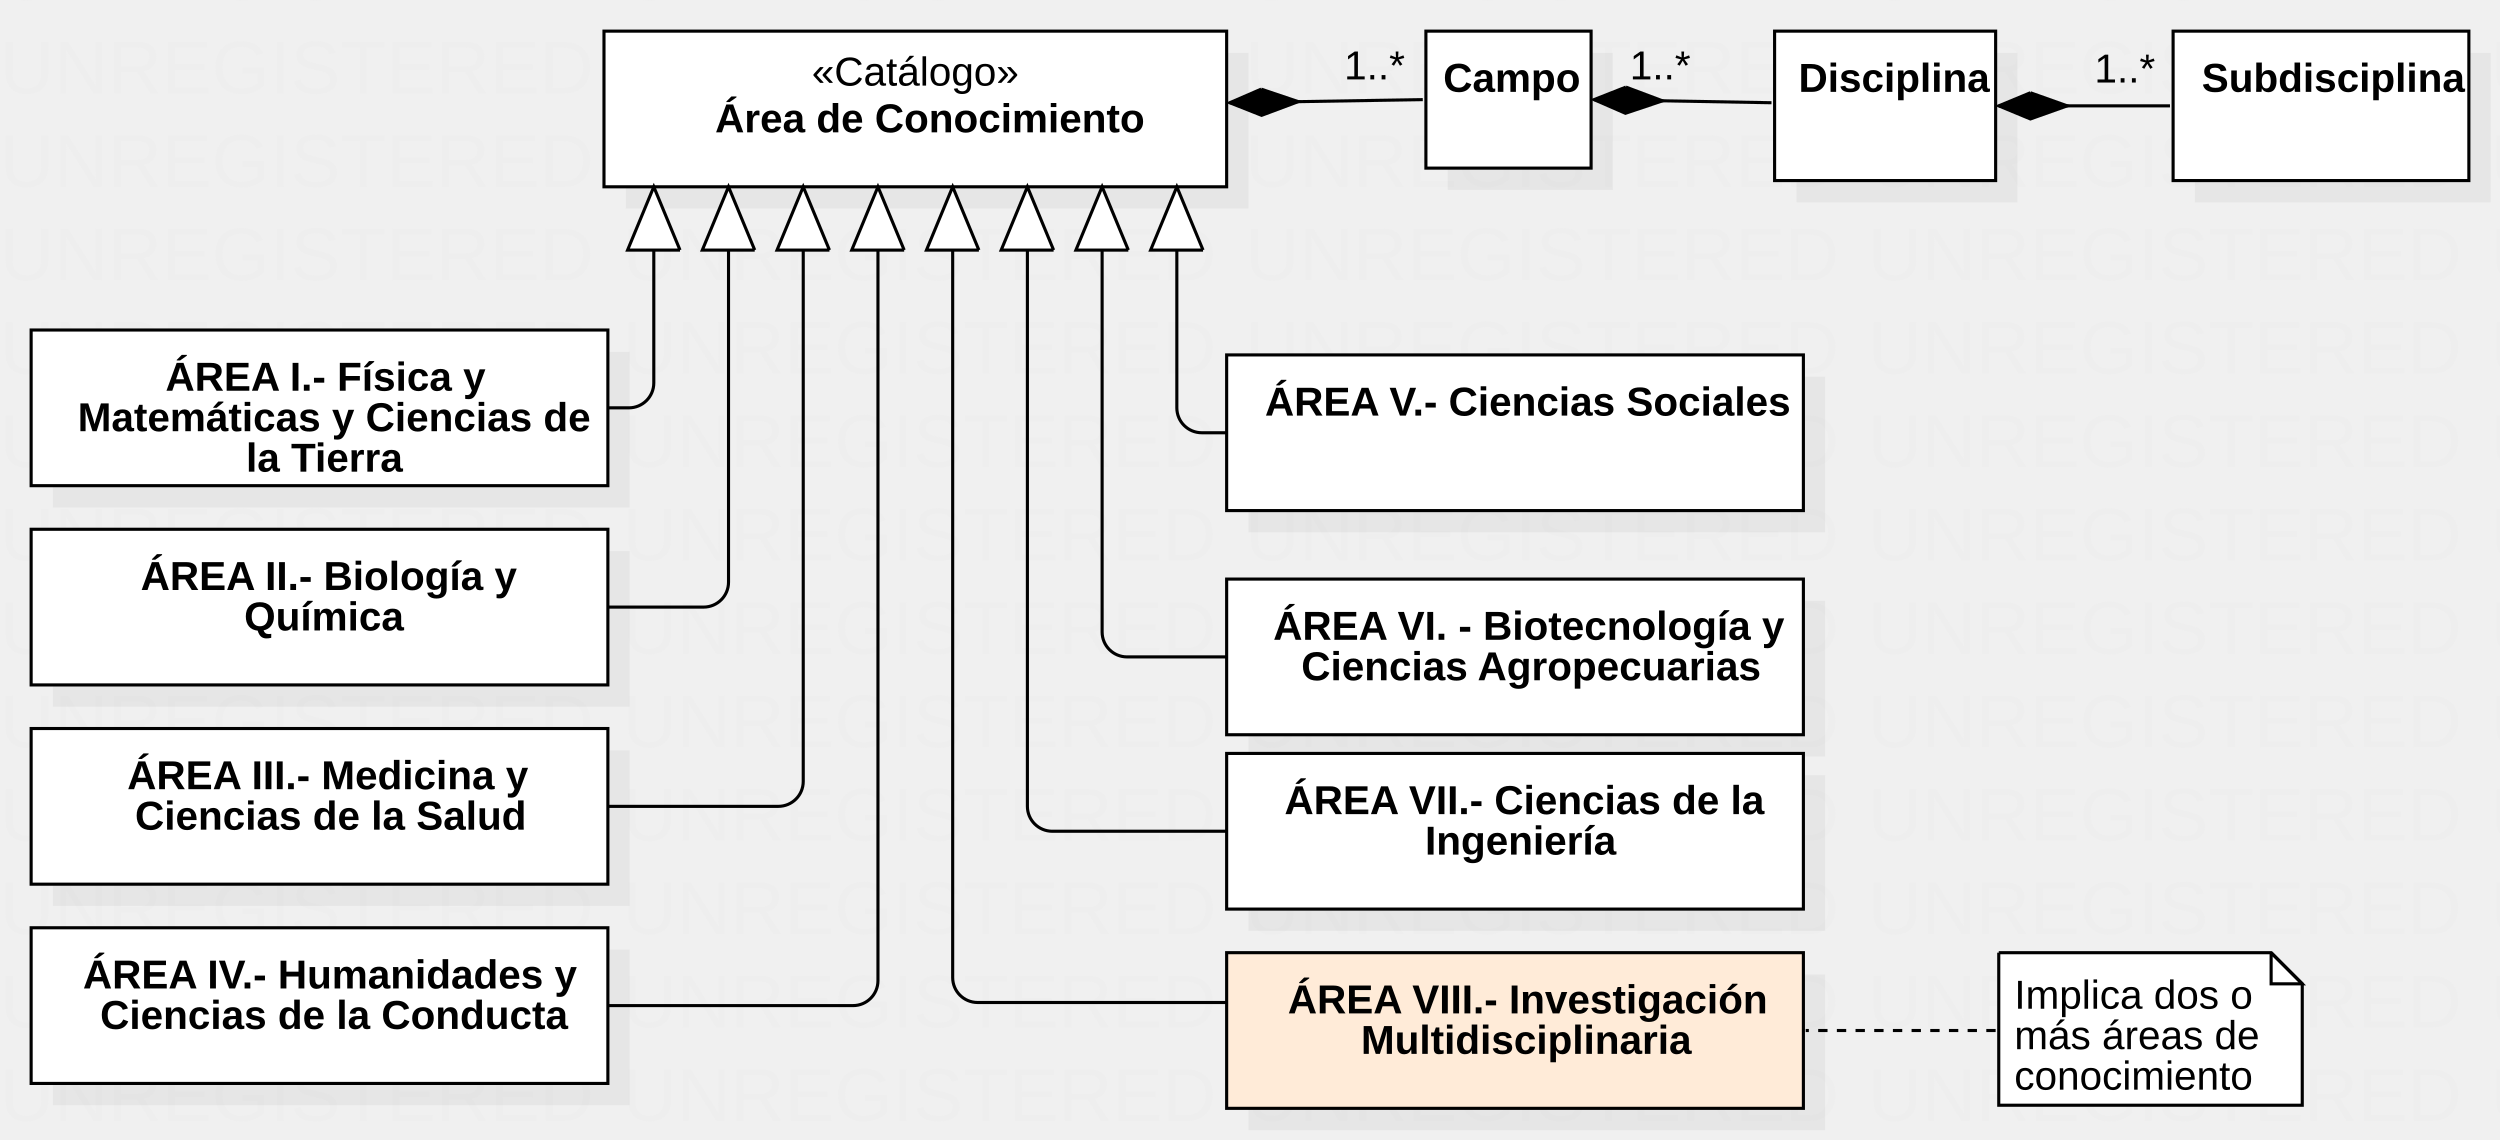
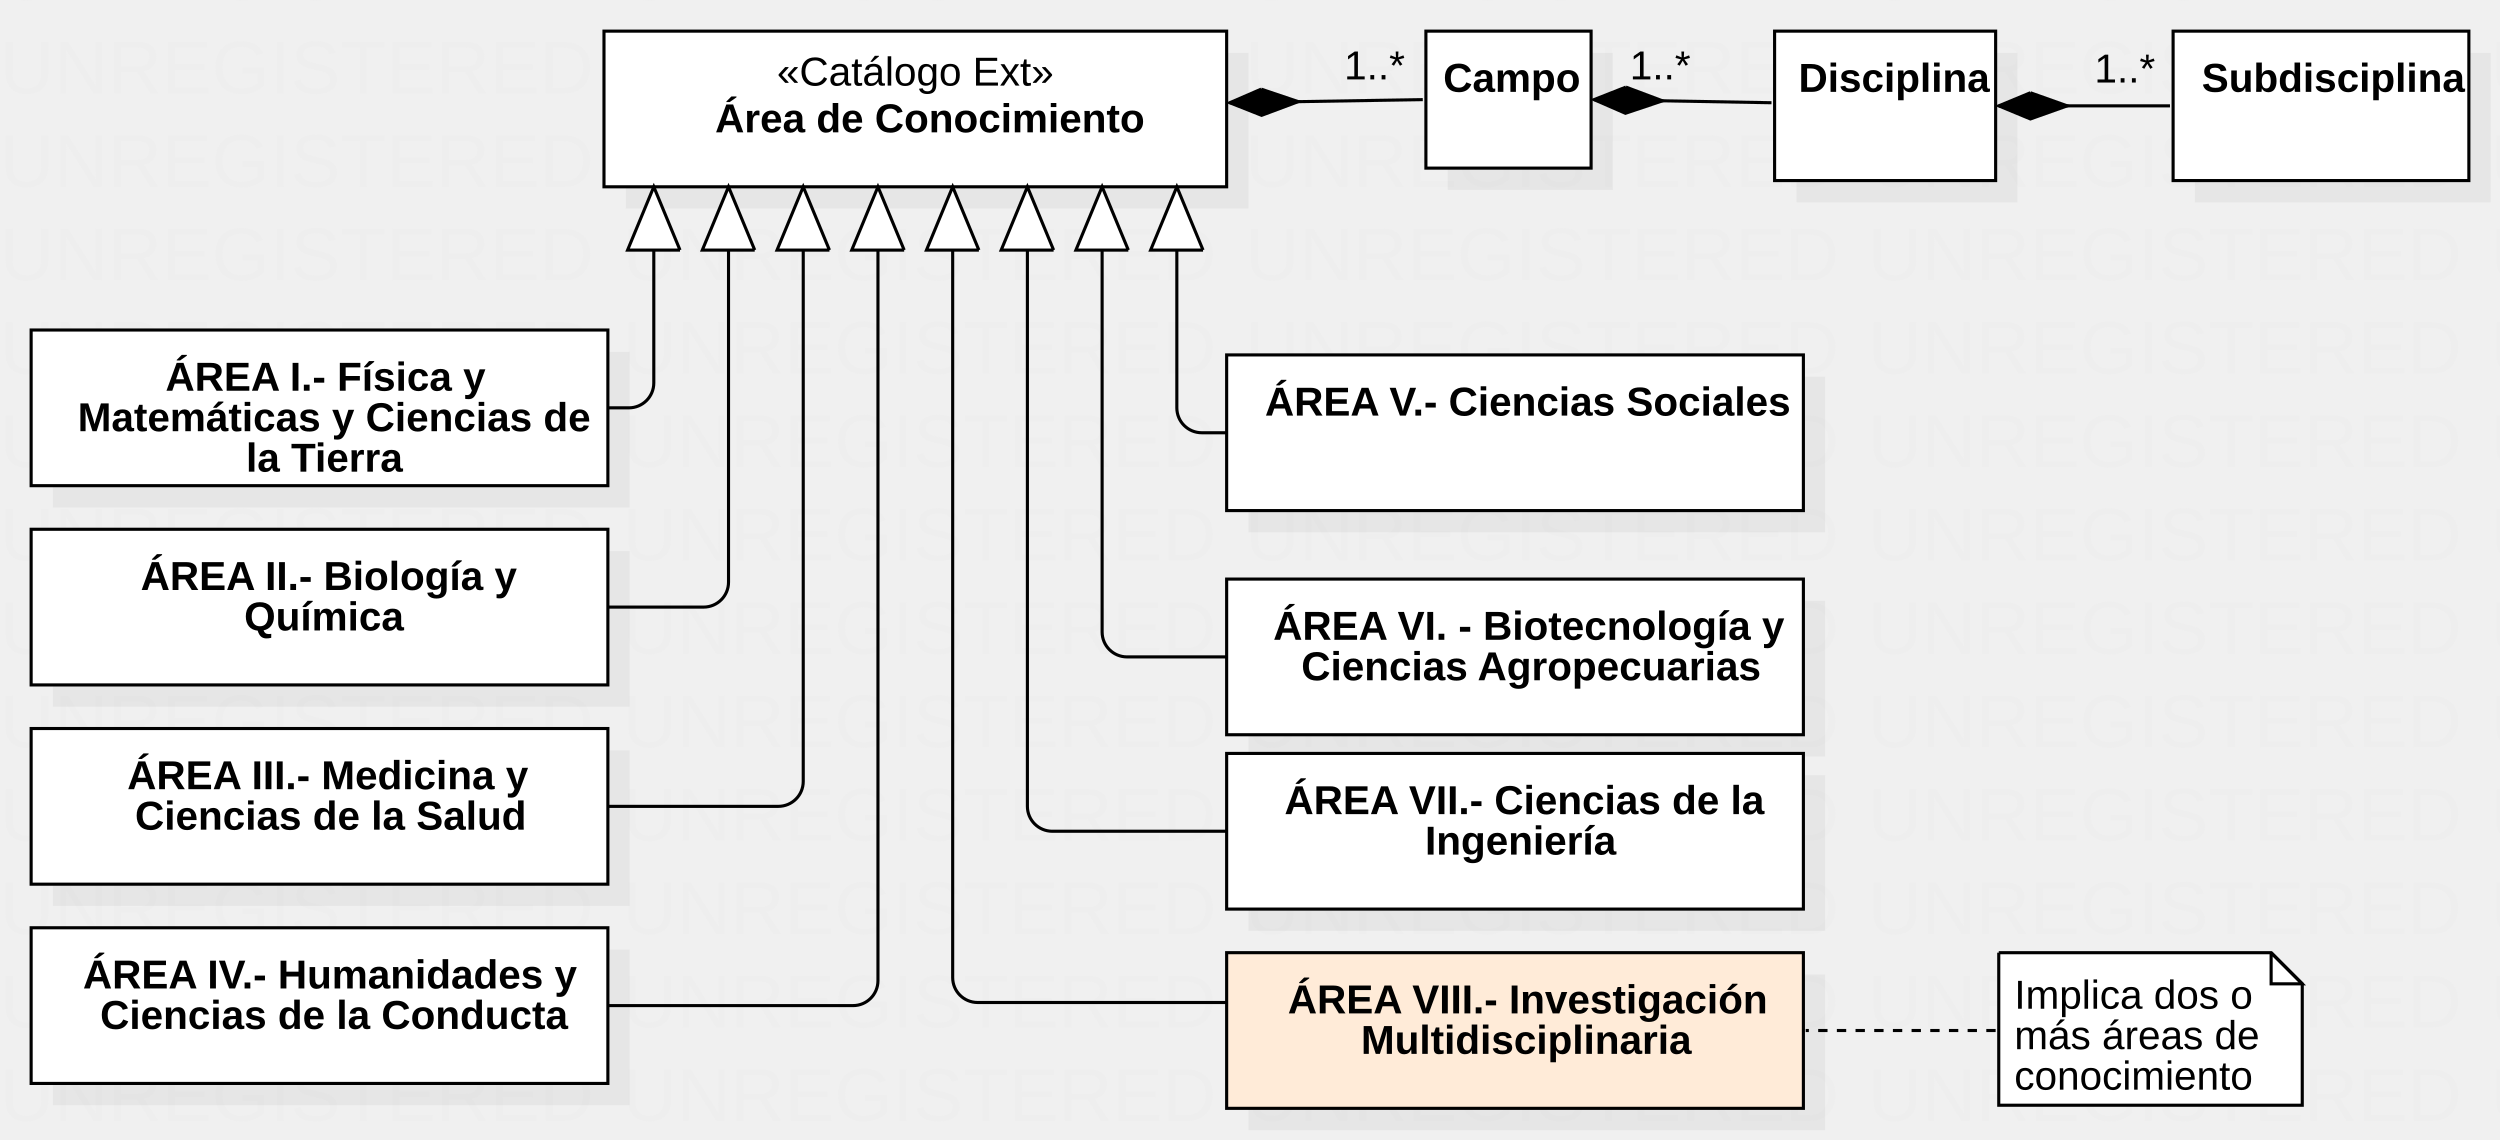
<svg xmlns="http://www.w3.org/2000/svg" version="1.1" width="803" height="366">
  <defs />
  <g>
    <text fill="#eeeeee" stroke="none" font-family="Arial" font-size="24px" font-style="normal" font-weight="normal" text-decoration="none" x="0" y="0">UNREGISTERED</text>
    <text fill="#eeeeee" stroke="none" font-family="Arial" font-size="24px" font-style="normal" font-weight="normal" text-decoration="none" x="0" y="30">UNREGISTERED</text>
    <text fill="#eeeeee" stroke="none" font-family="Arial" font-size="24px" font-style="normal" font-weight="normal" text-decoration="none" x="0" y="60">UNREGISTERED</text>
    <text fill="#eeeeee" stroke="none" font-family="Arial" font-size="24px" font-style="normal" font-weight="normal" text-decoration="none" x="0" y="90">UNREGISTERED</text>
    <text fill="#eeeeee" stroke="none" font-family="Arial" font-size="24px" font-style="normal" font-weight="normal" text-decoration="none" x="0" y="120">UNREGISTERED</text>
    <text fill="#eeeeee" stroke="none" font-family="Arial" font-size="24px" font-style="normal" font-weight="normal" text-decoration="none" x="0" y="150">UNREGISTERED</text>
    <text fill="#eeeeee" stroke="none" font-family="Arial" font-size="24px" font-style="normal" font-weight="normal" text-decoration="none" x="0" y="180">UNREGISTERED</text>
    <text fill="#eeeeee" stroke="none" font-family="Arial" font-size="24px" font-style="normal" font-weight="normal" text-decoration="none" x="0" y="210">UNREGISTERED</text>
    <text fill="#eeeeee" stroke="none" font-family="Arial" font-size="24px" font-style="normal" font-weight="normal" text-decoration="none" x="0" y="240">UNREGISTERED</text>
    <text fill="#eeeeee" stroke="none" font-family="Arial" font-size="24px" font-style="normal" font-weight="normal" text-decoration="none" x="0" y="270">UNREGISTERED</text>
    <text fill="#eeeeee" stroke="none" font-family="Arial" font-size="24px" font-style="normal" font-weight="normal" text-decoration="none" x="0" y="300">UNREGISTERED</text>
    <text fill="#eeeeee" stroke="none" font-family="Arial" font-size="24px" font-style="normal" font-weight="normal" text-decoration="none" x="0" y="330">UNREGISTERED</text>
    <text fill="#eeeeee" stroke="none" font-family="Arial" font-size="24px" font-style="normal" font-weight="normal" text-decoration="none" x="0" y="360">UNREGISTERED</text>
    <text fill="#eeeeee" stroke="none" font-family="Arial" font-size="24px" font-style="normal" font-weight="normal" text-decoration="none" x="200" y="0">UNREGISTERED</text>
    <text fill="#eeeeee" stroke="none" font-family="Arial" font-size="24px" font-style="normal" font-weight="normal" text-decoration="none" x="200" y="30">UNREGISTERED</text>
    <text fill="#eeeeee" stroke="none" font-family="Arial" font-size="24px" font-style="normal" font-weight="normal" text-decoration="none" x="200" y="60">UNREGISTERED</text>
    <text fill="#eeeeee" stroke="none" font-family="Arial" font-size="24px" font-style="normal" font-weight="normal" text-decoration="none" x="200" y="90">UNREGISTERED</text>
    <text fill="#eeeeee" stroke="none" font-family="Arial" font-size="24px" font-style="normal" font-weight="normal" text-decoration="none" x="200" y="120">UNREGISTERED</text>
    <text fill="#eeeeee" stroke="none" font-family="Arial" font-size="24px" font-style="normal" font-weight="normal" text-decoration="none" x="200" y="150">UNREGISTERED</text>
    <text fill="#eeeeee" stroke="none" font-family="Arial" font-size="24px" font-style="normal" font-weight="normal" text-decoration="none" x="200" y="180">UNREGISTERED</text>
    <text fill="#eeeeee" stroke="none" font-family="Arial" font-size="24px" font-style="normal" font-weight="normal" text-decoration="none" x="200" y="210">UNREGISTERED</text>
    <text fill="#eeeeee" stroke="none" font-family="Arial" font-size="24px" font-style="normal" font-weight="normal" text-decoration="none" x="200" y="240">UNREGISTERED</text>
    <text fill="#eeeeee" stroke="none" font-family="Arial" font-size="24px" font-style="normal" font-weight="normal" text-decoration="none" x="200" y="270">UNREGISTERED</text>
    <text fill="#eeeeee" stroke="none" font-family="Arial" font-size="24px" font-style="normal" font-weight="normal" text-decoration="none" x="200" y="300">UNREGISTERED</text>
    <text fill="#eeeeee" stroke="none" font-family="Arial" font-size="24px" font-style="normal" font-weight="normal" text-decoration="none" x="200" y="330">UNREGISTERED</text>
    <text fill="#eeeeee" stroke="none" font-family="Arial" font-size="24px" font-style="normal" font-weight="normal" text-decoration="none" x="200" y="360">UNREGISTERED</text>
    <text fill="#eeeeee" stroke="none" font-family="Arial" font-size="24px" font-style="normal" font-weight="normal" text-decoration="none" x="400" y="0">UNREGISTERED</text>
    <text fill="#eeeeee" stroke="none" font-family="Arial" font-size="24px" font-style="normal" font-weight="normal" text-decoration="none" x="400" y="30">UNREGISTERED</text>
    <text fill="#eeeeee" stroke="none" font-family="Arial" font-size="24px" font-style="normal" font-weight="normal" text-decoration="none" x="400" y="60">UNREGISTERED</text>
    <text fill="#eeeeee" stroke="none" font-family="Arial" font-size="24px" font-style="normal" font-weight="normal" text-decoration="none" x="400" y="90">UNREGISTERED</text>
    <text fill="#eeeeee" stroke="none" font-family="Arial" font-size="24px" font-style="normal" font-weight="normal" text-decoration="none" x="400" y="120">UNREGISTERED</text>
    <text fill="#eeeeee" stroke="none" font-family="Arial" font-size="24px" font-style="normal" font-weight="normal" text-decoration="none" x="400" y="150">UNREGISTERED</text>
    <text fill="#eeeeee" stroke="none" font-family="Arial" font-size="24px" font-style="normal" font-weight="normal" text-decoration="none" x="400" y="180">UNREGISTERED</text>
    <text fill="#eeeeee" stroke="none" font-family="Arial" font-size="24px" font-style="normal" font-weight="normal" text-decoration="none" x="400" y="210">UNREGISTERED</text>
    <text fill="#eeeeee" stroke="none" font-family="Arial" font-size="24px" font-style="normal" font-weight="normal" text-decoration="none" x="400" y="240">UNREGISTERED</text>
    <text fill="#eeeeee" stroke="none" font-family="Arial" font-size="24px" font-style="normal" font-weight="normal" text-decoration="none" x="400" y="270">UNREGISTERED</text>
    <text fill="#eeeeee" stroke="none" font-family="Arial" font-size="24px" font-style="normal" font-weight="normal" text-decoration="none" x="400" y="300">UNREGISTERED</text>
    <text fill="#eeeeee" stroke="none" font-family="Arial" font-size="24px" font-style="normal" font-weight="normal" text-decoration="none" x="400" y="330">UNREGISTERED</text>
    <text fill="#eeeeee" stroke="none" font-family="Arial" font-size="24px" font-style="normal" font-weight="normal" text-decoration="none" x="400" y="360">UNREGISTERED</text>
    <text fill="#eeeeee" stroke="none" font-family="Arial" font-size="24px" font-style="normal" font-weight="normal" text-decoration="none" x="600" y="0">UNREGISTERED</text>
    <text fill="#eeeeee" stroke="none" font-family="Arial" font-size="24px" font-style="normal" font-weight="normal" text-decoration="none" x="600" y="30">UNREGISTERED</text>
    <text fill="#eeeeee" stroke="none" font-family="Arial" font-size="24px" font-style="normal" font-weight="normal" text-decoration="none" x="600" y="60">UNREGISTERED</text>
    <text fill="#eeeeee" stroke="none" font-family="Arial" font-size="24px" font-style="normal" font-weight="normal" text-decoration="none" x="600" y="90">UNREGISTERED</text>
    <text fill="#eeeeee" stroke="none" font-family="Arial" font-size="24px" font-style="normal" font-weight="normal" text-decoration="none" x="600" y="120">UNREGISTERED</text>
    <text fill="#eeeeee" stroke="none" font-family="Arial" font-size="24px" font-style="normal" font-weight="normal" text-decoration="none" x="600" y="150">UNREGISTERED</text>
    <text fill="#eeeeee" stroke="none" font-family="Arial" font-size="24px" font-style="normal" font-weight="normal" text-decoration="none" x="600" y="180">UNREGISTERED</text>
    <text fill="#eeeeee" stroke="none" font-family="Arial" font-size="24px" font-style="normal" font-weight="normal" text-decoration="none" x="600" y="210">UNREGISTERED</text>
    <text fill="#eeeeee" stroke="none" font-family="Arial" font-size="24px" font-style="normal" font-weight="normal" text-decoration="none" x="600" y="240">UNREGISTERED</text>
    <text fill="#eeeeee" stroke="none" font-family="Arial" font-size="24px" font-style="normal" font-weight="normal" text-decoration="none" x="600" y="270">UNREGISTERED</text>
    <text fill="#eeeeee" stroke="none" font-family="Arial" font-size="24px" font-style="normal" font-weight="normal" text-decoration="none" x="600" y="300">UNREGISTERED</text>
    <text fill="#eeeeee" stroke="none" font-family="Arial" font-size="24px" font-style="normal" font-weight="normal" text-decoration="none" x="600" y="330">UNREGISTERED</text>
    <text fill="#eeeeee" stroke="none" font-family="Arial" font-size="24px" font-style="normal" font-weight="normal" text-decoration="none" x="600" y="360">UNREGISTERED</text>
    <text fill="#eeeeee" stroke="none" font-family="Arial" font-size="24px" font-style="normal" font-weight="normal" text-decoration="none" x="800" y="0">UNREGISTERED</text>
    <text fill="#eeeeee" stroke="none" font-family="Arial" font-size="24px" font-style="normal" font-weight="normal" text-decoration="none" x="800" y="30">UNREGISTERED</text>
    <text fill="#eeeeee" stroke="none" font-family="Arial" font-size="24px" font-style="normal" font-weight="normal" text-decoration="none" x="800" y="60">UNREGISTERED</text>
    <text fill="#eeeeee" stroke="none" font-family="Arial" font-size="24px" font-style="normal" font-weight="normal" text-decoration="none" x="800" y="90">UNREGISTERED</text>
    <text fill="#eeeeee" stroke="none" font-family="Arial" font-size="24px" font-style="normal" font-weight="normal" text-decoration="none" x="800" y="120">UNREGISTERED</text>
    <text fill="#eeeeee" stroke="none" font-family="Arial" font-size="24px" font-style="normal" font-weight="normal" text-decoration="none" x="800" y="150">UNREGISTERED</text>
    <text fill="#eeeeee" stroke="none" font-family="Arial" font-size="24px" font-style="normal" font-weight="normal" text-decoration="none" x="800" y="180">UNREGISTERED</text>
    <text fill="#eeeeee" stroke="none" font-family="Arial" font-size="24px" font-style="normal" font-weight="normal" text-decoration="none" x="800" y="210">UNREGISTERED</text>
    <text fill="#eeeeee" stroke="none" font-family="Arial" font-size="24px" font-style="normal" font-weight="normal" text-decoration="none" x="800" y="240">UNREGISTERED</text>
    <text fill="#eeeeee" stroke="none" font-family="Arial" font-size="24px" font-style="normal" font-weight="normal" text-decoration="none" x="800" y="270">UNREGISTERED</text>
    <text fill="#eeeeee" stroke="none" font-family="Arial" font-size="24px" font-style="normal" font-weight="normal" text-decoration="none" x="800" y="300">UNREGISTERED</text>
    <text fill="#eeeeee" stroke="none" font-family="Arial" font-size="24px" font-style="normal" font-weight="normal" text-decoration="none" x="800" y="330">UNREGISTERED</text>
    <text fill="#eeeeee" stroke="none" font-family="Arial" font-size="24px" font-style="normal" font-weight="normal" text-decoration="none" x="800" y="360">UNREGISTERED</text>
    <g transform="translate(-22,-38) scale(1,1)">
      <rect fill="#C0C0C0" stroke="none" x="223" y="55" width="200" height="50" opacity="0.2" />
    </g>
    <g transform="translate(-22,-38) scale(1,1)">
      <rect fill="#ffffff" stroke="none" x="216" y="48" width="200" height="50" />
    </g>
    <g transform="translate(-22,-38) scale(1,1)">
      <path fill="none" stroke="#000000" d="M 216 48 L 416 48 L 416 98 L 216 98 L 216 48 Z Z" stroke-miterlimit="10" />
    </g>
    <g transform="translate(-22,-38) scale(1,1)">
      <g>
        <path fill="none" stroke="none" />
-         <text fill="#000000" stroke="none" font-family="Arial" font-size="13px" font-style="normal" font-weight="normal" text-decoration="none" x="282.751" y="65.5">«Catálogo»</text>
+         <text fill="#000000" stroke="none" font-family="Arial" font-size="13px" font-style="normal" font-weight="normal" text-decoration="none" x="271.554" y="65.5">«Catálogo Ext»</text>
      </g>
    </g>
    <g transform="translate(-22,-38) scale(1,1)">
      <g>
        <path fill="none" stroke="none" />
        <text fill="#000000" stroke="none" font-family="Arial" font-size="13px" font-style="normal" font-weight="bold" text-decoration="none" x="251.686" y="80.5">Área de Conocimiento</text>
      </g>
    </g>
    <g transform="translate(-22,-38) scale(1,1)">
      <rect fill="#C0C0C0" stroke="none" x="39" y="151" width="185.249" height="50" opacity="0.2" />
    </g>
    <g transform="translate(-22,-38) scale(1,1)">
      <rect fill="#ffffff" stroke="none" x="32" y="144" width="185.249" height="50" />
    </g>
    <g transform="translate(-22,-38) scale(1,1)">
      <path fill="none" stroke="#000000" d="M 32 144 L 217.249 144 L 217.249 194 L 32 194 L 32 144 Z Z" stroke-miterlimit="10" />
    </g>
    <g transform="translate(-22,-38) scale(1,1)">
      <g>
        <path fill="none" stroke="none" />
        <text fill="#000000" stroke="none" font-family="Arial" font-size="13px" font-style="normal" font-weight="bold" text-decoration="none" x="75.145" y="163.5">ÁREA I.- Física y</text>
        <text fill="#000000" stroke="none" font-family="Arial" font-size="13px" font-style="normal" font-weight="bold" text-decoration="none" x="46.955" y="176.5">Matemáticas y Ciencias de</text>
        <text fill="#000000" stroke="none" font-family="Arial" font-size="13px" font-style="normal" font-weight="bold" text-decoration="none" x="101.027" y="189.5">la Tierra</text>
      </g>
    </g>
    <g transform="translate(-22,-38) scale(1,1)">
      <rect fill="#C0C0C0" stroke="none" x="39" y="215" width="185.249" height="50" opacity="0.2" />
    </g>
    <g transform="translate(-22,-38) scale(1,1)">
      <rect fill="#ffffff" stroke="none" x="32" y="208" width="185.249" height="50" />
    </g>
    <g transform="translate(-22,-38) scale(1,1)">
      <path fill="none" stroke="#000000" d="M 32 208 L 217.249 208 L 217.249 258 L 32 258 L 32 208 Z Z" stroke-miterlimit="10" />
    </g>
    <g transform="translate(-22,-38) scale(1,1)">
      <g>
        <path fill="none" stroke="none" />
        <text fill="#000000" stroke="none" font-family="Arial" font-size="13px" font-style="normal" font-weight="bold" text-decoration="none" x="67.185" y="227.5">ÁREA II.- Biología y</text>
        <text fill="#000000" stroke="none" font-family="Arial" font-size="13px" font-style="normal" font-weight="bold" text-decoration="none" x="100.424" y="240.5">Química</text>
      </g>
    </g>
    <g transform="translate(-22,-38) scale(1,1)">
      <rect fill="#C0C0C0" stroke="none" x="39" y="279" width="185.249" height="50" opacity="0.2" />
    </g>
    <g transform="translate(-22,-38) scale(1,1)">
      <rect fill="#ffffff" stroke="none" x="32" y="272" width="185.249" height="50" />
    </g>
    <g transform="translate(-22,-38) scale(1,1)">
      <path fill="none" stroke="#000000" d="M 32 272 L 217.249 272 L 217.249 322 L 32 322 L 32 272 Z Z" stroke-miterlimit="10" />
    </g>
    <g transform="translate(-22,-38) scale(1,1)">
      <g>
        <path fill="none" stroke="none" />
        <text fill="#000000" stroke="none" font-family="Arial" font-size="13px" font-style="normal" font-weight="bold" text-decoration="none" x="62.855" y="291.5">ÁREA III.- Medicina y</text>
        <text fill="#000000" stroke="none" font-family="Arial" font-size="13px" font-style="normal" font-weight="bold" text-decoration="none" x="65.366" y="304.5">Ciencias de la Salud</text>
      </g>
    </g>
    <g transform="translate(-22,-38) scale(1,1)">
      <rect fill="#C0C0C0" stroke="none" x="39" y="343" width="185.249" height="50" opacity="0.2" />
    </g>
    <g transform="translate(-22,-38) scale(1,1)">
      <rect fill="#ffffff" stroke="none" x="32" y="336" width="185.249" height="50" />
    </g>
    <g transform="translate(-22,-38) scale(1,1)">
      <path fill="none" stroke="#000000" d="M 32 336 L 217.249 336 L 217.249 386 L 32 386 L 32 336 Z Z" stroke-miterlimit="10" />
    </g>
    <g transform="translate(-22,-38) scale(1,1)">
      <g>
        <path fill="none" stroke="none" />
        <text fill="#000000" stroke="none" font-family="Arial" font-size="13px" font-style="normal" font-weight="bold" text-decoration="none" x="48.634" y="355.5">ÁREA IV.- Humanidades y</text>
        <text fill="#000000" stroke="none" font-family="Arial" font-size="13px" font-style="normal" font-weight="bold" text-decoration="none" x="54.166" y="368.5">Ciencias de la Conducta</text>
      </g>
    </g>
    <g transform="translate(-22,-38) scale(1,1)">
      <rect fill="#C0C0C0" stroke="none" x="423" y="159" width="185.249" height="50" opacity="0.2" />
    </g>
    <g transform="translate(-22,-38) scale(1,1)">
      <rect fill="#ffffff" stroke="none" x="416" y="152" width="185.249" height="50" />
    </g>
    <g transform="translate(-22,-38) scale(1,1)">
      <path fill="none" stroke="#000000" d="M 416 152 L 601.249 152 L 601.249 202 L 416 202 L 416 152 Z Z" stroke-miterlimit="10" />
    </g>
    <g transform="translate(-22,-38) scale(1,1)">
      <g>
        <path fill="none" stroke="none" />
        <text fill="#000000" stroke="none" font-family="Arial" font-size="13px" font-style="normal" font-weight="bold" text-decoration="none" x="428.301" y="171.5">ÁREA V.- Ciencias Sociales</text>
      </g>
    </g>
    <g transform="translate(-22,-38) scale(1,1)">
      <rect fill="#C0C0C0" stroke="none" x="423" y="231" width="185.249" height="50" opacity="0.2" />
    </g>
    <g transform="translate(-22,-38) scale(1,1)">
      <rect fill="#ffffff" stroke="none" x="416" y="224" width="185.249" height="50" />
    </g>
    <g transform="translate(-22,-38) scale(1,1)">
      <path fill="none" stroke="#000000" d="M 416 224 L 601.249 224 L 601.249 274 L 416 274 L 416 224 Z Z" stroke-miterlimit="10" />
    </g>
    <g transform="translate(-22,-38) scale(1,1)">
      <g>
        <path fill="none" stroke="none" />
        <text fill="#000000" stroke="none" font-family="Arial" font-size="13px" font-style="normal" font-weight="bold" text-decoration="none" x="430.948" y="243.5">ÁREA VI. - Biotecnología y</text>
        <text fill="#000000" stroke="none" font-family="Arial" font-size="13px" font-style="normal" font-weight="bold" text-decoration="none" x="439.978" y="256.5">Ciencias Agropecuarias</text>
      </g>
    </g>
    <g transform="translate(-22,-38) scale(1,1)">
      <rect fill="#C0C0C0" stroke="none" x="423" y="287" width="185.249" height="50" opacity="0.2" />
    </g>
    <g transform="translate(-22,-38) scale(1,1)">
      <rect fill="#ffffff" stroke="none" x="416" y="280" width="185.249" height="50" />
    </g>
    <g transform="translate(-22,-38) scale(1,1)">
      <path fill="none" stroke="#000000" d="M 416 280 L 601.249 280 L 601.249 330 L 416 330 L 416 280 Z Z" stroke-miterlimit="10" />
    </g>
    <g transform="translate(-22,-38) scale(1,1)">
      <g>
        <path fill="none" stroke="none" />
        <text fill="#000000" stroke="none" font-family="Arial" font-size="13px" font-style="normal" font-weight="bold" text-decoration="none" x="434.566" y="299.5">ÁREA VII.- Ciencias de la</text>
        <text fill="#000000" stroke="none" font-family="Arial" font-size="13px" font-style="normal" font-weight="bold" text-decoration="none" x="479.714" y="312.5">Ingeniería</text>
      </g>
    </g>
    <g transform="translate(-22,-38) scale(1,1)">
      <rect fill="#C0C0C0" stroke="none" x="423" y="351" width="185.249" height="50" opacity="0.2" />
    </g>
    <g transform="translate(-22,-38) scale(1,1)">
      <rect fill="#ffebd8" stroke="none" x="416" y="344" width="185.249" height="50" />
    </g>
    <g transform="translate(-22,-38) scale(1,1)">
      <path fill="none" stroke="#000000" d="M 416 344 L 601.249 344 L 601.249 394 L 416 394 L 416 344 Z Z" stroke-miterlimit="10" />
    </g>
    <g transform="translate(-22,-38) scale(1,1)">
      <g>
        <path fill="none" stroke="none" />
        <text fill="#000000" stroke="none" font-family="Arial" font-size="13px" font-style="normal" font-weight="bold" text-decoration="none" x="435.649" y="363.5">ÁREA VIII.- Investigación</text>
        <text fill="#000000" stroke="none" font-family="Arial" font-size="13px" font-style="normal" font-weight="bold" text-decoration="none" x="459.135" y="376.5">Multidisciplinaria </text>
      </g>
    </g>
    <g transform="translate(-22,-38) scale(1,1)">
      <path fill="none" stroke="#000000" d="M 217 169 L 224 169 M 224 169 A 8 8 0 0 0 232 161 L 232 98" stroke-miterlimit="10" />
    </g>
    <g transform="translate(-22,-38) scale(1,1)">
      <path fill="#FFFFFF" stroke="none" d="M 240.419 118.325 L 232 98 L 223.581 118.325" />
    </g>
    <g transform="translate(-22,-38) scale(1,1)">
      <path fill="none" stroke="#000000" d="M 240.419 118.325 L 232 98 L 223.581 118.325 L 240.419 118.325" stroke-miterlimit="10" />
    </g>
    <g transform="translate(-22,-38) scale(1,1)">
      <path fill="none" stroke="#000000" d="M 416 177 L 408 177 M 408 177 A 8 8 0 0 1 400 169 L 400 98" stroke-miterlimit="10" />
    </g>
    <g transform="translate(-22,-38) scale(1,1)">
      <path fill="#FFFFFF" stroke="none" d="M 408.419 118.325 L 400 98 L 391.581 118.325" />
    </g>
    <g transform="translate(-22,-38) scale(1,1)">
      <path fill="none" stroke="#000000" d="M 408.419 118.325 L 400 98 L 391.581 118.325 L 408.419 118.325" stroke-miterlimit="10" />
    </g>
    <g transform="translate(-22,-38) scale(1,1)">
      <path fill="none" stroke="#000000" d="M 217 233 L 248 233 M 248 233 A 8 8 0 0 0 256 225 L 256 98" stroke-miterlimit="10" />
    </g>
    <g transform="translate(-22,-38) scale(1,1)">
      <path fill="#FFFFFF" stroke="none" d="M 264.419 118.325 L 256 98 L 247.581 118.325" />
    </g>
    <g transform="translate(-22,-38) scale(1,1)">
      <path fill="none" stroke="#000000" d="M 264.419 118.325 L 256 98 L 247.581 118.325 L 264.419 118.325" stroke-miterlimit="10" />
    </g>
    <g transform="translate(-22,-38) scale(1,1)">
      <path fill="none" stroke="#000000" d="M 416 249 L 384 249 M 384 249 A 8 8 0 0 1 376 241 L 376 98" stroke-miterlimit="10" />
    </g>
    <g transform="translate(-22,-38) scale(1,1)">
      <path fill="#FFFFFF" stroke="none" d="M 384.419 118.325 L 376 98 L 367.581 118.325" />
    </g>
    <g transform="translate(-22,-38) scale(1,1)">
      <path fill="none" stroke="#000000" d="M 384.419 118.325 L 376 98 L 367.581 118.325 L 384.419 118.325" stroke-miterlimit="10" />
    </g>
    <g transform="translate(-22,-38) scale(1,1)">
      <path fill="none" stroke="#000000" d="M 217 297 L 272 297 M 272 297 A 8 8 0 0 0 280 289 L 280 98" stroke-miterlimit="10" />
    </g>
    <g transform="translate(-22,-38) scale(1,1)">
      <path fill="#FFFFFF" stroke="none" d="M 288.419 118.325 L 280 98 L 271.581 118.325" />
    </g>
    <g transform="translate(-22,-38) scale(1,1)">
      <path fill="none" stroke="#000000" d="M 288.419 118.325 L 280 98 L 271.581 118.325 L 288.419 118.325" stroke-miterlimit="10" />
    </g>
    <g transform="translate(-22,-38) scale(1,1)">
      <path fill="none" stroke="#000000" d="M 416 305 L 360 305 M 360 305 A 8 8 0 0 1 352 297 L 352 98" stroke-miterlimit="10" />
    </g>
    <g transform="translate(-22,-38) scale(1,1)">
      <path fill="#FFFFFF" stroke="none" d="M 360.419 118.325 L 352 98 L 343.581 118.325" />
    </g>
    <g transform="translate(-22,-38) scale(1,1)">
      <path fill="none" stroke="#000000" d="M 360.419 118.325 L 352 98 L 343.581 118.325 L 360.419 118.325" stroke-miterlimit="10" />
    </g>
    <g transform="translate(-22,-38) scale(1,1)">
      <path fill="none" stroke="#000000" d="M 217 361 L 296 361 M 296 361 A 8 8 0 0 0 304 353 L 304 98" stroke-miterlimit="10" />
    </g>
    <g transform="translate(-22,-38) scale(1,1)">
      <path fill="#FFFFFF" stroke="none" d="M 312.419 118.325 L 304 98 L 295.581 118.325" />
    </g>
    <g transform="translate(-22,-38) scale(1,1)">
      <path fill="none" stroke="#000000" d="M 312.419 118.325 L 304 98 L 295.581 118.325 L 312.419 118.325" stroke-miterlimit="10" />
    </g>
    <g transform="translate(-22,-38) scale(1,1)">
      <path fill="none" stroke="#000000" d="M 416 360 L 336 360 M 336 360 A 8 8 0 0 1 328 352 L 328 98" stroke-miterlimit="10" />
    </g>
    <g transform="translate(-22,-38) scale(1,1)">
      <path fill="#FFFFFF" stroke="none" d="M 336.419 118.325 L 328 98 L 319.581 118.325" />
    </g>
    <g transform="translate(-22,-38) scale(1,1)">
      <path fill="none" stroke="#000000" d="M 336.419 118.325 L 328 98 L 319.581 118.325 L 336.419 118.325" stroke-miterlimit="10" />
    </g>
    <g transform="translate(-22,-38) scale(1,1)">
      <path fill="#ffffff" stroke="none" d="M 664 344 L 751.485 344 L 761.485 354 L 761.485 393 L 664 393 L 664 344" />
    </g>
    <g transform="translate(-22,-38) scale(1,1)">
      <path fill="none" stroke="#000000" d="M 664 344 L 751.485 344 L 761.485 354 L 761.485 393 L 664 393 L 664 344 L 664 344" stroke-miterlimit="10" />
    </g>
    <g transform="translate(-22,-38) scale(1,1)">
      <path fill="none" stroke="#000000" d="M 751.485 344 L 751.485 354 L 761.485 354 L 751.485 344" stroke-miterlimit="10" />
    </g>
    <g transform="translate(-22,-38) scale(1,1)">
      <g>
        <path fill="none" stroke="none" />
        <text fill="#000000" stroke="none" font-family="Arial" font-size="13px" font-style="normal" font-weight="normal" text-decoration="none" x="669" y="362">Implica dos o</text>
        <text fill="#000000" stroke="none" font-family="Arial" font-size="13px" font-style="normal" font-weight="normal" text-decoration="none" x="669" y="375">más áreas de</text>
        <text fill="#000000" stroke="none" font-family="Arial" font-size="13px" font-style="normal" font-weight="normal" text-decoration="none" x="669" y="388">conocimiento</text>
      </g>
    </g>
    <g transform="translate(-22,-38) scale(1,1)">
      <path fill="none" stroke="#000000" d="M 663 369 L 602 369" stroke-miterlimit="10" stroke-dasharray="3" />
    </g>
    <g transform="translate(-22,-38) scale(1,1)">
      <rect fill="#C0C0C0" stroke="none" x="599" y="55" width="71" height="48" opacity="0.2" />
    </g>
    <g transform="translate(-22,-38) scale(1,1)">
      <rect fill="#ffffff" stroke="none" x="592" y="48" width="71" height="48" />
    </g>
    <g transform="translate(-22,-38) scale(1,1)">
      <path fill="none" stroke="#000000" d="M 592 48 L 663 48 L 663 96 L 592 96 L 592 48 Z Z" stroke-miterlimit="10" />
    </g>
    <g transform="translate(-22,-38) scale(1,1)">
      <g>
        <path fill="none" stroke="none" />
        <text fill="#000000" stroke="none" font-family="Arial" font-size="13px" font-style="normal" font-weight="bold" text-decoration="none" x="599.685" y="67.5">Disciplina</text>
      </g>
    </g>
    <g transform="translate(-22,-38) scale(1,1)">
      <rect fill="#C0C0C0" stroke="none" x="727" y="55" width="95" height="48" opacity="0.2" />
    </g>
    <g transform="translate(-22,-38) scale(1,1)">
      <rect fill="#ffffff" stroke="none" x="720" y="48" width="95" height="48" />
    </g>
    <g transform="translate(-22,-38) scale(1,1)">
      <path fill="none" stroke="#000000" d="M 720 48 L 815 48 L 815 96 L 720 96 L 720 48 Z Z" stroke-miterlimit="10" />
    </g>
    <g transform="translate(-22,-38) scale(1,1)">
      <g>
        <path fill="none" stroke="none" />
        <text fill="#000000" stroke="none" font-family="Arial" font-size="13px" font-style="normal" font-weight="bold" text-decoration="none" x="729.198" y="67.5">Subdisciplina</text>
      </g>
    </g>
    <g transform="translate(-22,-38) scale(1,1)">
      <path fill="none" stroke="#000000" d="M 479 70 L 417 71" stroke-miterlimit="10" />
    </g>
    <g transform="translate(-22,-38) scale(1,1)">
      <path fill="#000000" stroke="none" d="M 427.093 66.627 L 417 71 L 427.229 75.045 L 438.997 70.645" />
    </g>
    <g transform="translate(-22,-38) scale(1,1)">
      <path fill="none" stroke="#000000" d="M 427.093 66.627 L 417 71 L 427.229 75.045 L 438.997 70.645 L 427.093 66.627" stroke-miterlimit="10" />
    </g>
    <g transform="translate(-22,-38) scale(1,1)">
      <g>
        <path fill="none" stroke="none" />
        <text fill="#000000" stroke="none" font-family="Arial" font-size="13px" font-style="normal" font-weight="normal" text-decoration="none" x="453.744" y="63.5">1..*</text>
      </g>
    </g>
    <g transform="translate(-22,-38) scale(1,1)">
      <path fill="none" stroke="#000000" d="M 719 72 L 664 72" stroke-miterlimit="10" />
    </g>
    <g transform="translate(-22,-38) scale(1,1)">
      <path fill="#000000" stroke="none" d="M 674.163 67.79 L 664 72 L 674.163 76.21 L 686 72" />
    </g>
    <g transform="translate(-22,-38) scale(1,1)">
      <path fill="none" stroke="#000000" d="M 674.163 67.79 L 664 72 L 674.163 76.21 L 686 72 L 674.163 67.79" stroke-miterlimit="10" />
    </g>
    <g transform="translate(-22,-38) scale(1,1)">
      <g>
        <path fill="none" stroke="none" />
        <text fill="#000000" stroke="none" font-family="Arial" font-size="13px" font-style="normal" font-weight="normal" text-decoration="none" x="694.744" y="64.5">1..*</text>
      </g>
    </g>
    <g transform="translate(-22,-38) scale(1,1)">
      <rect fill="#C0C0C0" stroke="none" x="487" y="55" width="53.059" height="44" opacity="0.2" />
    </g>
    <g transform="translate(-22,-38) scale(1,1)">
      <rect fill="#ffffff" stroke="none" x="480" y="48" width="53.059" height="44" />
    </g>
    <g transform="translate(-22,-38) scale(1,1)">
      <path fill="none" stroke="#000000" d="M 480 48 L 533.059 48 L 533.059 92 L 480 92 L 480 48 Z Z" stroke-miterlimit="10" />
    </g>
    <g transform="translate(-22,-38) scale(1,1)">
      <g>
        <path fill="none" stroke="none" />
        <text fill="#000000" stroke="none" font-family="Arial" font-size="13px" font-style="normal" font-weight="bold" text-decoration="none" x="485.576" y="67.5">Campo</text>
      </g>
    </g>
    <g transform="translate(-22,-38) scale(1,1)">
      <path fill="none" stroke="#000000" d="M 591 71 L 534 70" stroke-miterlimit="10" />
    </g>
    <g transform="translate(-22,-38) scale(1,1)">
      <path fill="#000000" stroke="none" d="M 544.235 65.969 L 534 70 L 544.087 74.387 L 555.997 70.386" />
    </g>
    <g transform="translate(-22,-38) scale(1,1)">
      <path fill="none" stroke="#000000" d="M 544.235 65.969 L 534 70 L 544.087 74.387 L 555.997 70.386 L 544.235 65.969" stroke-miterlimit="10" />
    </g>
    <g transform="translate(-22,-38) scale(1,1)">
      <g>
        <path fill="none" stroke="none" />
        <text fill="#000000" stroke="none" font-family="Arial" font-size="13px" font-style="normal" font-weight="normal" text-decoration="none" x="545.5" y="63.5">1..*</text>
      </g>
    </g>
  </g>
</svg>
